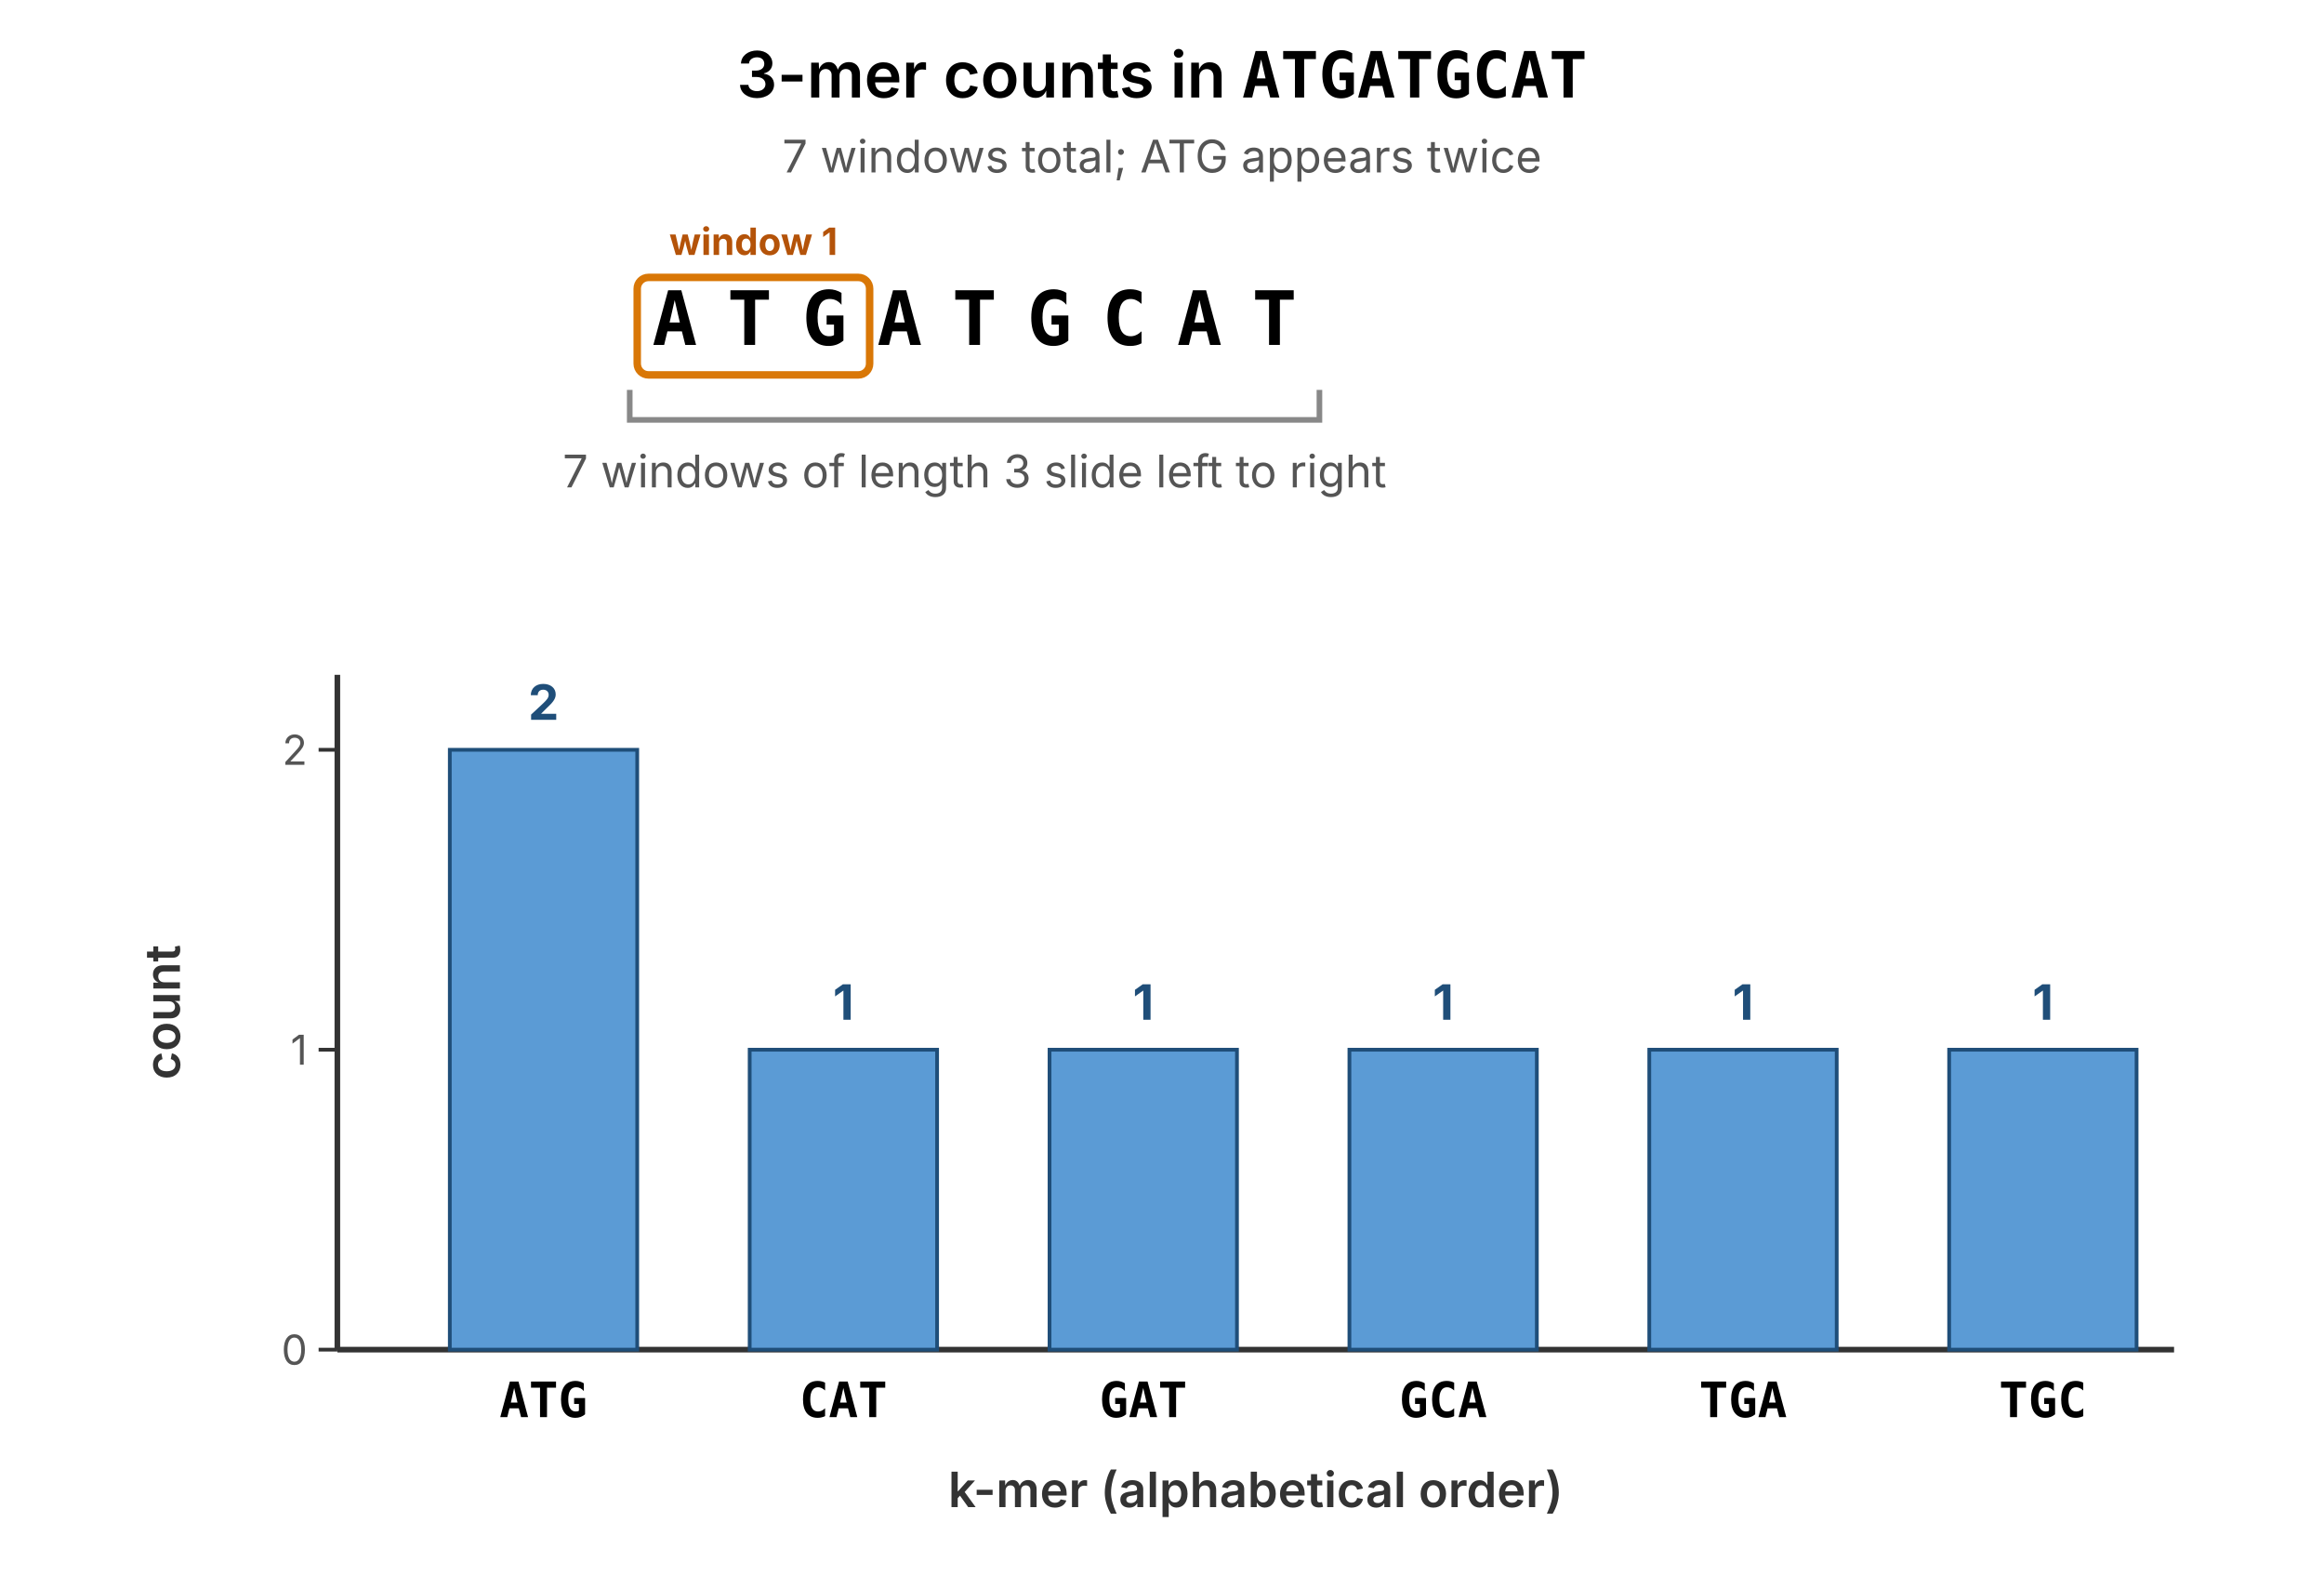
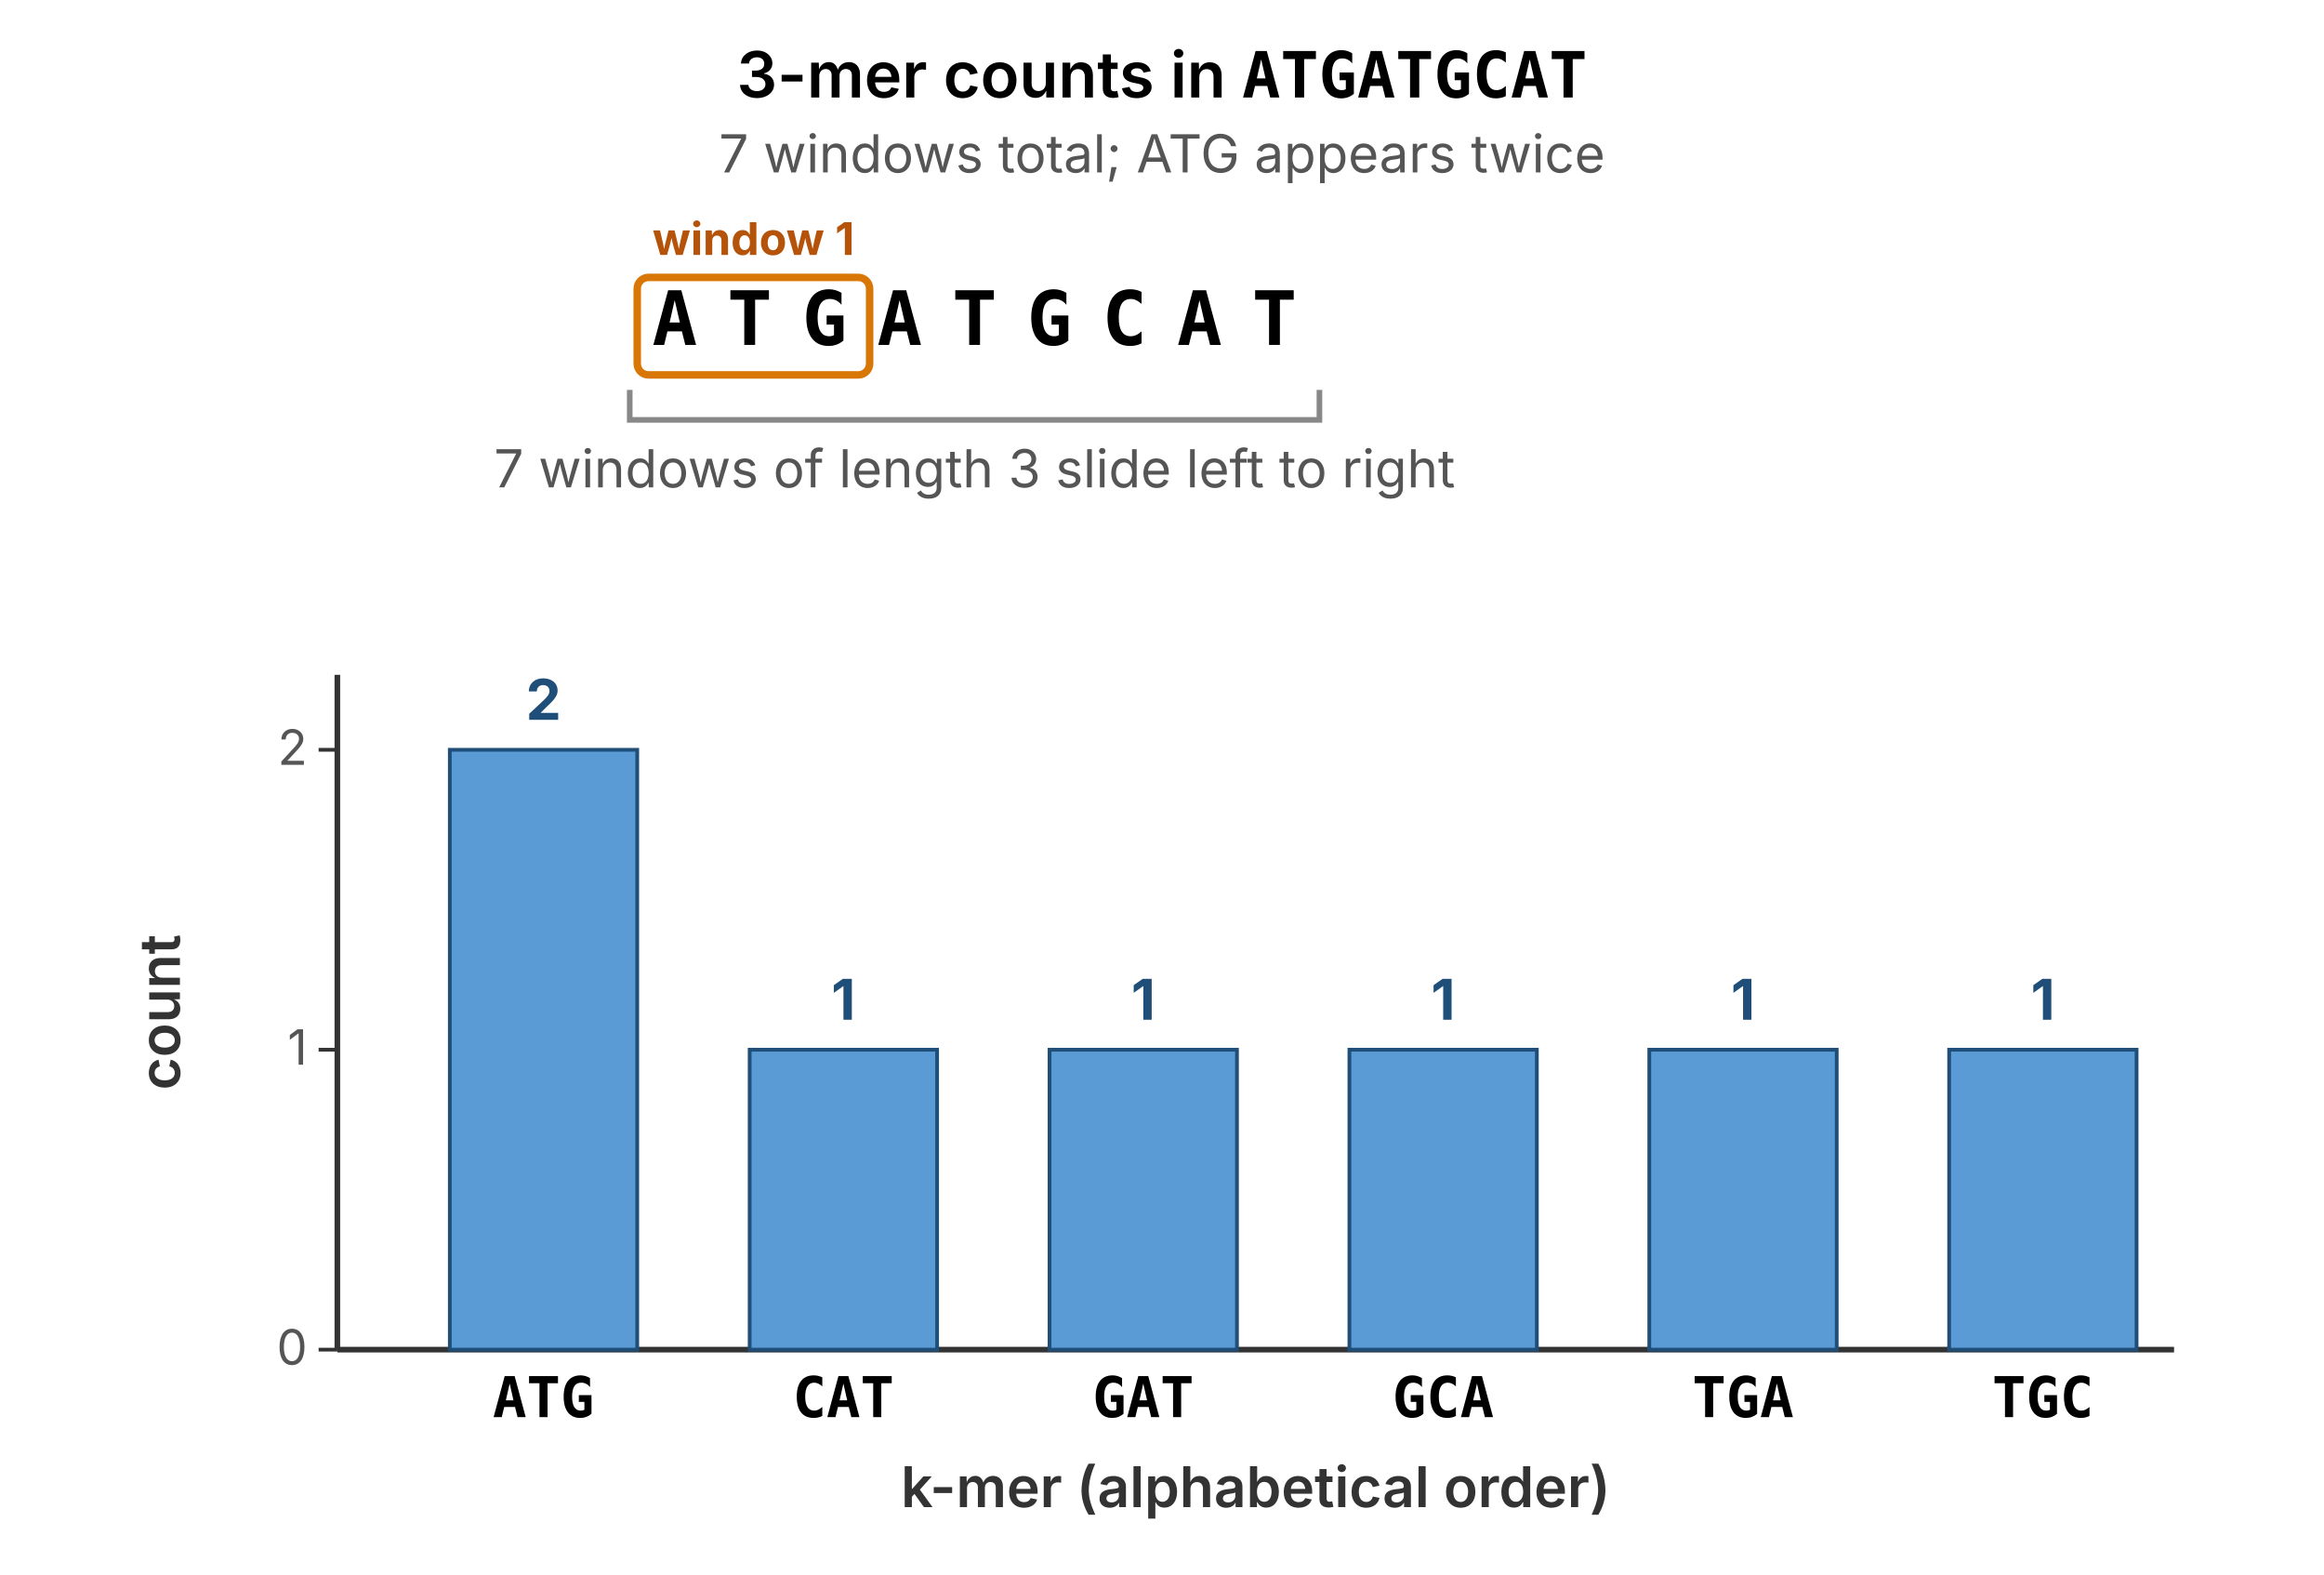
<svg xmlns="http://www.w3.org/2000/svg" viewBox="0 0 620 420" font-family="system-ui, -apple-system, sans-serif">
  <text x="310" y="26" text-anchor="middle" font-size="17" font-weight="600">
    3-mer counts in <tspan font-family="ui-monospace, monospace">ATGATGCAT</tspan>
  </text>
-   <text x="310" y="46" text-anchor="middle" font-size="12" fill="#555">
+   <text x="310" y="46" text-anchor="middle" font-size="14" fill="#555">
    7 windows total; ATG appears twice
  </text>
  <g font-family="ui-monospace, monospace" font-size="20" font-weight="700" text-anchor="middle">
    <text x="180" y="92">A</text>
    <text x="200" y="92">T</text>
    <text x="220" y="92">G</text>
    <text x="240" y="92">A</text>
    <text x="260" y="92">T</text>
    <text x="280" y="92">G</text>
    <text x="300" y="92">C</text>
    <text x="320" y="92">A</text>
    <text x="340" y="92">T</text>
  </g>
  <path d="M 168 104 L 168 112 L 352 112 L 352 104" fill="none" stroke="#888" stroke-width="1.5" />
-   <text x="260" y="130" text-anchor="middle" font-size="12" fill="#555">
+   <text x="260" y="130" text-anchor="middle" font-size="14" fill="#555">
    7 windows of length 3 slide left to right
  </text>
  <rect x="170" y="74" width="62" height="26" fill="none" stroke="#d97706" stroke-width="2" rx="3" />
-   <text x="201" y="68" text-anchor="middle" font-size="10" fill="#b45309" font-weight="700">window 1</text>
+   <text x="201" y="68" text-anchor="middle" font-size="12" fill="#b45309" font-weight="700">window 1</text>
  <line x1="90" y1="360" x2="580" y2="360" stroke="#333" stroke-width="1.5" />
  <line x1="90" y1="180" x2="90" y2="360" stroke="#333" stroke-width="1.5" />
-   <g font-size="11" fill="#555" text-anchor="end">
+   <g font-size="13" fill="#555" text-anchor="end">
    <line x1="85" y1="360" x2="90" y2="360" stroke="#333" />
    <text x="82" y="364">0</text>
    <line x1="85" y1="280" x2="90" y2="280" stroke="#333" />
    <text x="82" y="284">1</text>
    <line x1="85" y1="200" x2="90" y2="200" stroke="#333" />
    <text x="82" y="204">2</text>
  </g>
-   <text transform="translate(48,270) rotate(-90)" text-anchor="middle" font-size="13" font-weight="600" fill="#333">count</text>
+   <text transform="translate(48,270) rotate(-90)" text-anchor="middle" font-size="15" font-weight="600" fill="#333">count</text>
  <rect x="120" y="200" width="50" height="160" fill="#5b9bd5" stroke="#1f4e79" />
-   <text x="145" y="192" text-anchor="middle" font-size="13" font-weight="700" fill="#1f4e79">2</text>
-   <text x="145" y="378" text-anchor="middle" font-size="13" font-family="ui-monospace, monospace" font-weight="700">ATG</text>
+   <text x="145" y="192" text-anchor="middle" font-size="15" font-weight="700" fill="#1f4e79">2</text>
+   <text x="145" y="378" text-anchor="middle" font-size="15" font-family="ui-monospace, monospace" font-weight="700">ATG</text>
  <rect x="200" y="280" width="50" height="80" fill="#5b9bd5" stroke="#1f4e79" />
-   <text x="225" y="272" text-anchor="middle" font-size="13" font-weight="700" fill="#1f4e79">1</text>
-   <text x="225" y="378" text-anchor="middle" font-size="13" font-family="ui-monospace, monospace" font-weight="700">CAT</text>
+   <text x="225" y="272" text-anchor="middle" font-size="15" font-weight="700" fill="#1f4e79">1</text>
+   <text x="225" y="378" text-anchor="middle" font-size="15" font-family="ui-monospace, monospace" font-weight="700">CAT</text>
  <rect x="280" y="280" width="50" height="80" fill="#5b9bd5" stroke="#1f4e79" />
-   <text x="305" y="272" text-anchor="middle" font-size="13" font-weight="700" fill="#1f4e79">1</text>
-   <text x="305" y="378" text-anchor="middle" font-size="13" font-family="ui-monospace, monospace" font-weight="700">GAT</text>
+   <text x="305" y="272" text-anchor="middle" font-size="15" font-weight="700" fill="#1f4e79">1</text>
+   <text x="305" y="378" text-anchor="middle" font-size="15" font-family="ui-monospace, monospace" font-weight="700">GAT</text>
  <rect x="360" y="280" width="50" height="80" fill="#5b9bd5" stroke="#1f4e79" />
-   <text x="385" y="272" text-anchor="middle" font-size="13" font-weight="700" fill="#1f4e79">1</text>
-   <text x="385" y="378" text-anchor="middle" font-size="13" font-family="ui-monospace, monospace" font-weight="700">GCA</text>
+   <text x="385" y="272" text-anchor="middle" font-size="15" font-weight="700" fill="#1f4e79">1</text>
+   <text x="385" y="378" text-anchor="middle" font-size="15" font-family="ui-monospace, monospace" font-weight="700">GCA</text>
  <rect x="440" y="280" width="50" height="80" fill="#5b9bd5" stroke="#1f4e79" />
-   <text x="465" y="272" text-anchor="middle" font-size="13" font-weight="700" fill="#1f4e79">1</text>
-   <text x="465" y="378" text-anchor="middle" font-size="13" font-family="ui-monospace, monospace" font-weight="700">TGA</text>
+   <text x="465" y="272" text-anchor="middle" font-size="15" font-weight="700" fill="#1f4e79">1</text>
+   <text x="465" y="378" text-anchor="middle" font-size="15" font-family="ui-monospace, monospace" font-weight="700">TGA</text>
  <rect x="520" y="280" width="50" height="80" fill="#5b9bd5" stroke="#1f4e79" />
-   <text x="545" y="272" text-anchor="middle" font-size="13" font-weight="700" fill="#1f4e79">1</text>
-   <text x="545" y="378" text-anchor="middle" font-size="13" font-family="ui-monospace, monospace" font-weight="700">TGC</text>
-   <text x="335" y="402" text-anchor="middle" font-size="13" font-weight="600" fill="#333">
+   <text x="545" y="272" text-anchor="middle" font-size="15" font-weight="700" fill="#1f4e79">1</text>
+   <text x="545" y="378" text-anchor="middle" font-size="15" font-family="ui-monospace, monospace" font-weight="700">TGC</text>
+   <text x="335" y="402" text-anchor="middle" font-size="15" font-weight="600" fill="#333">
    k-mer (alphabetical order)
  </text>
</svg>
